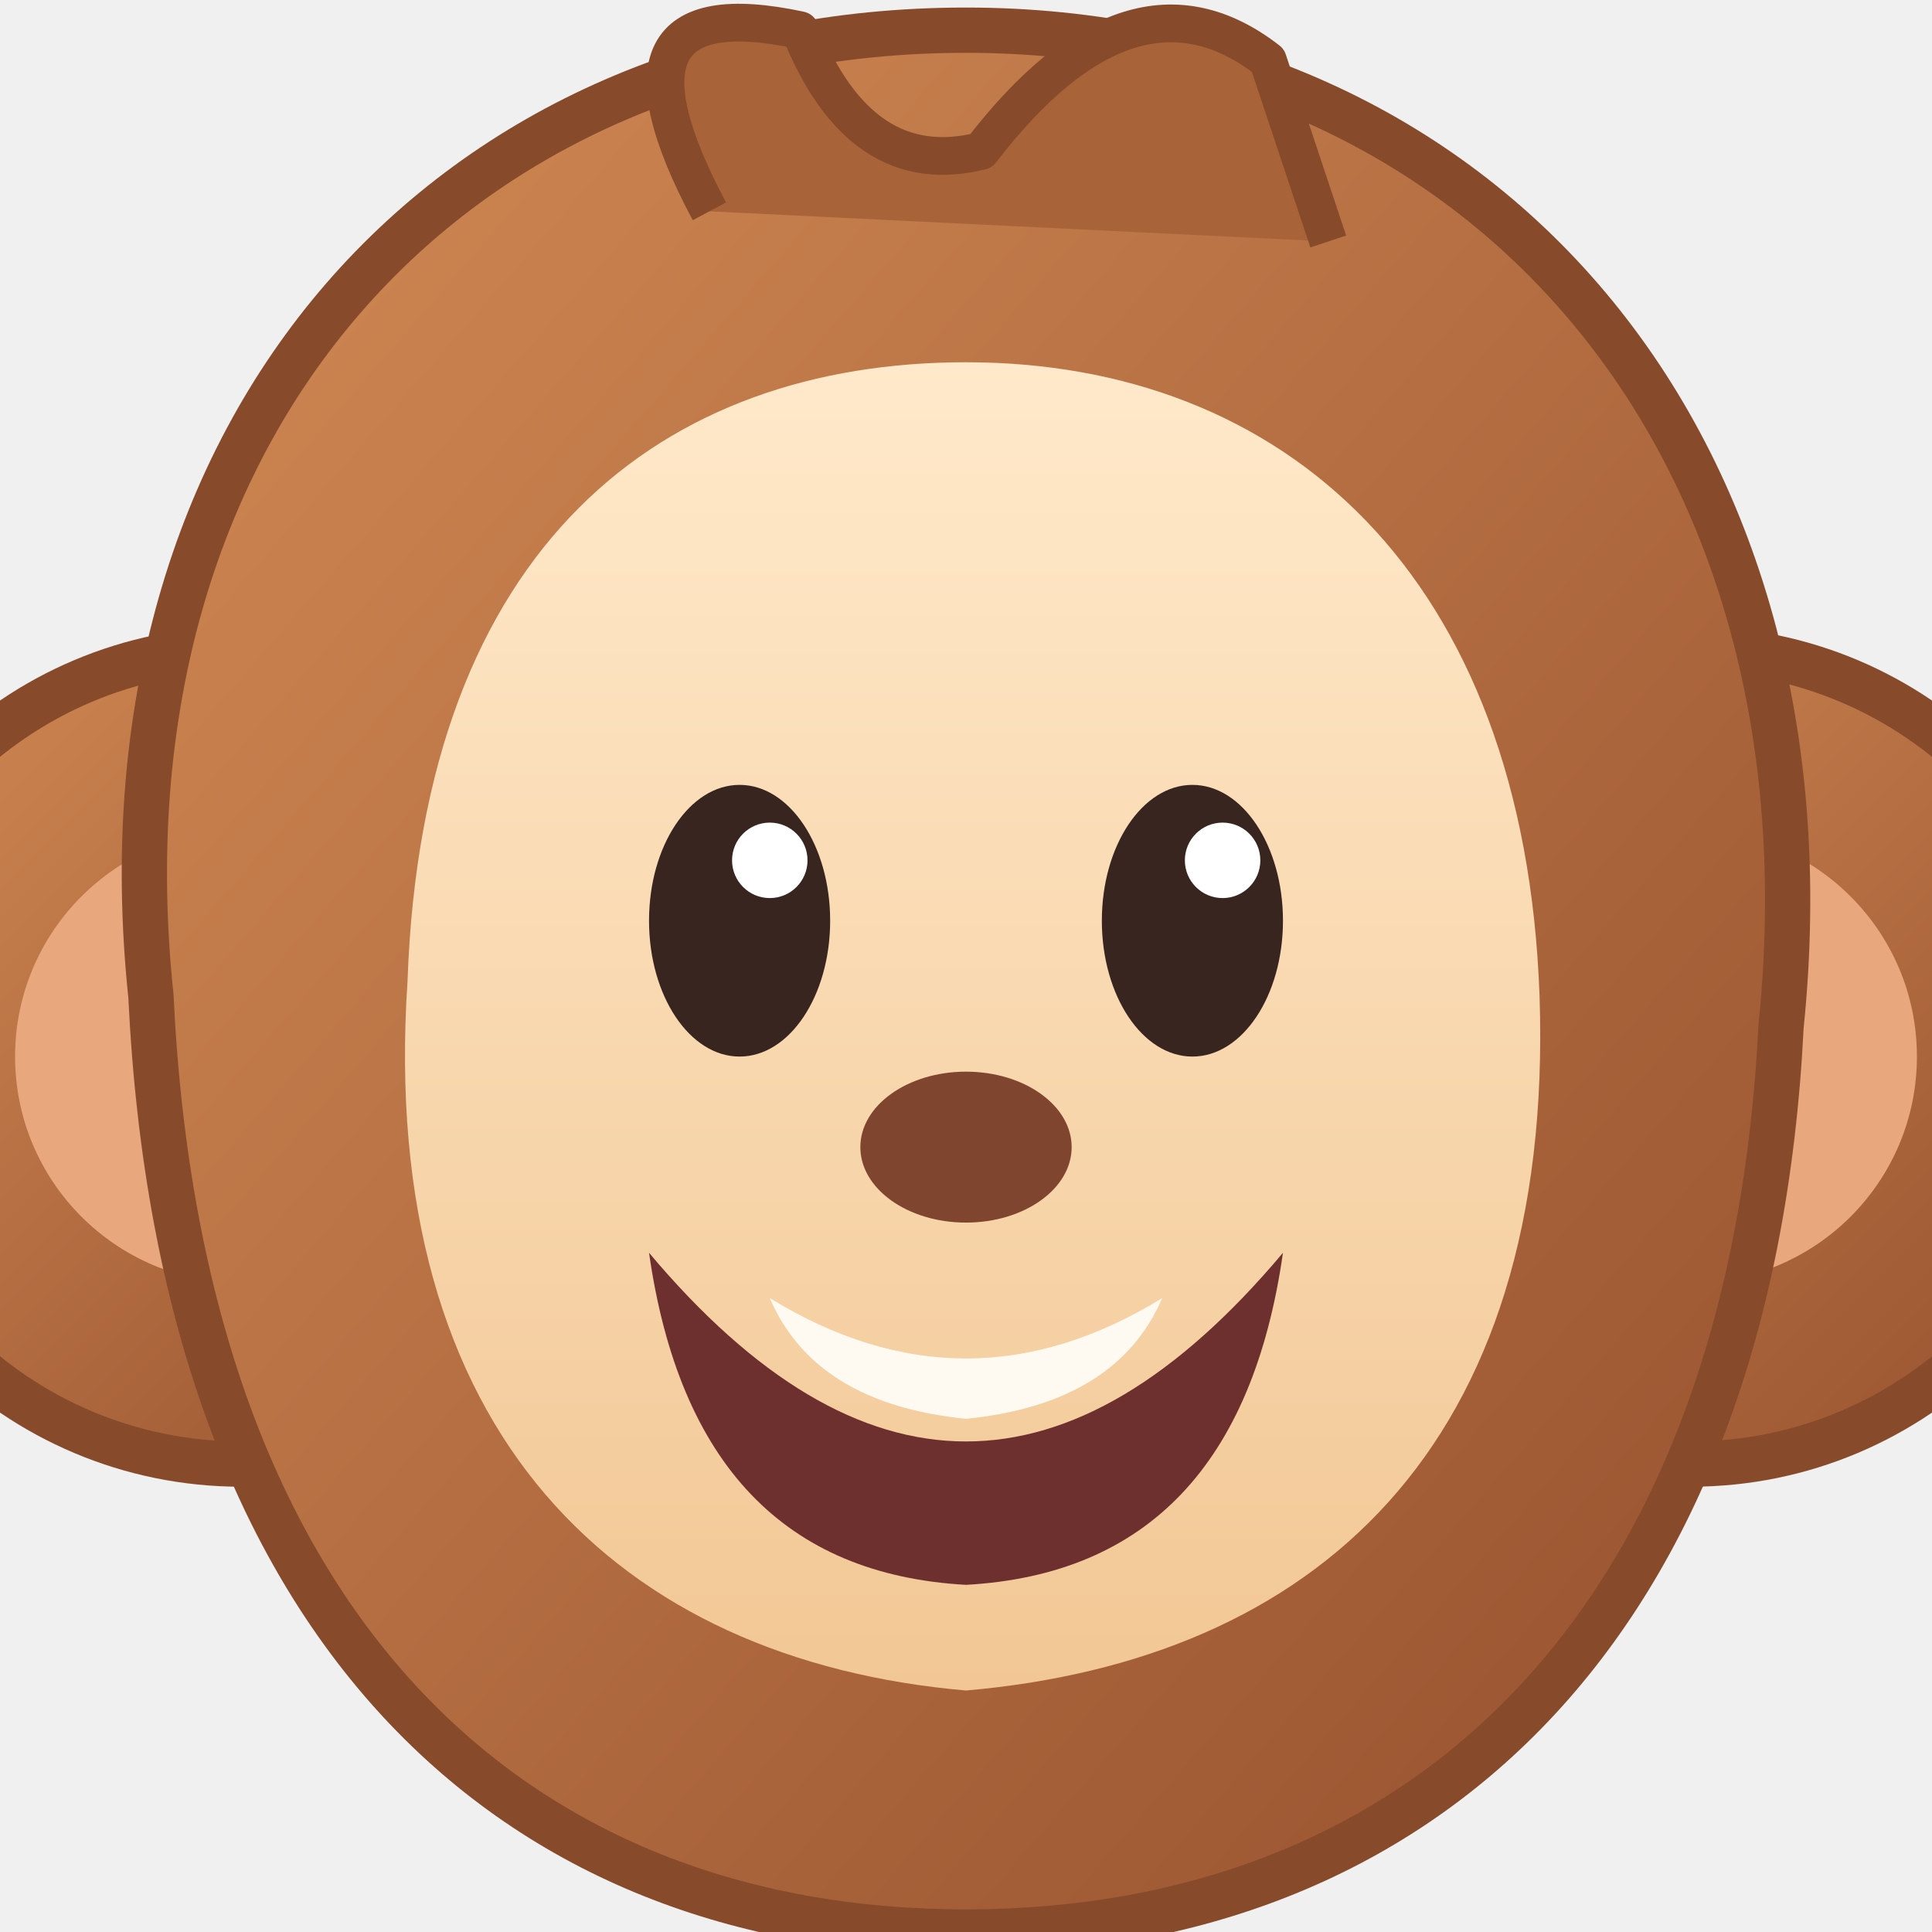
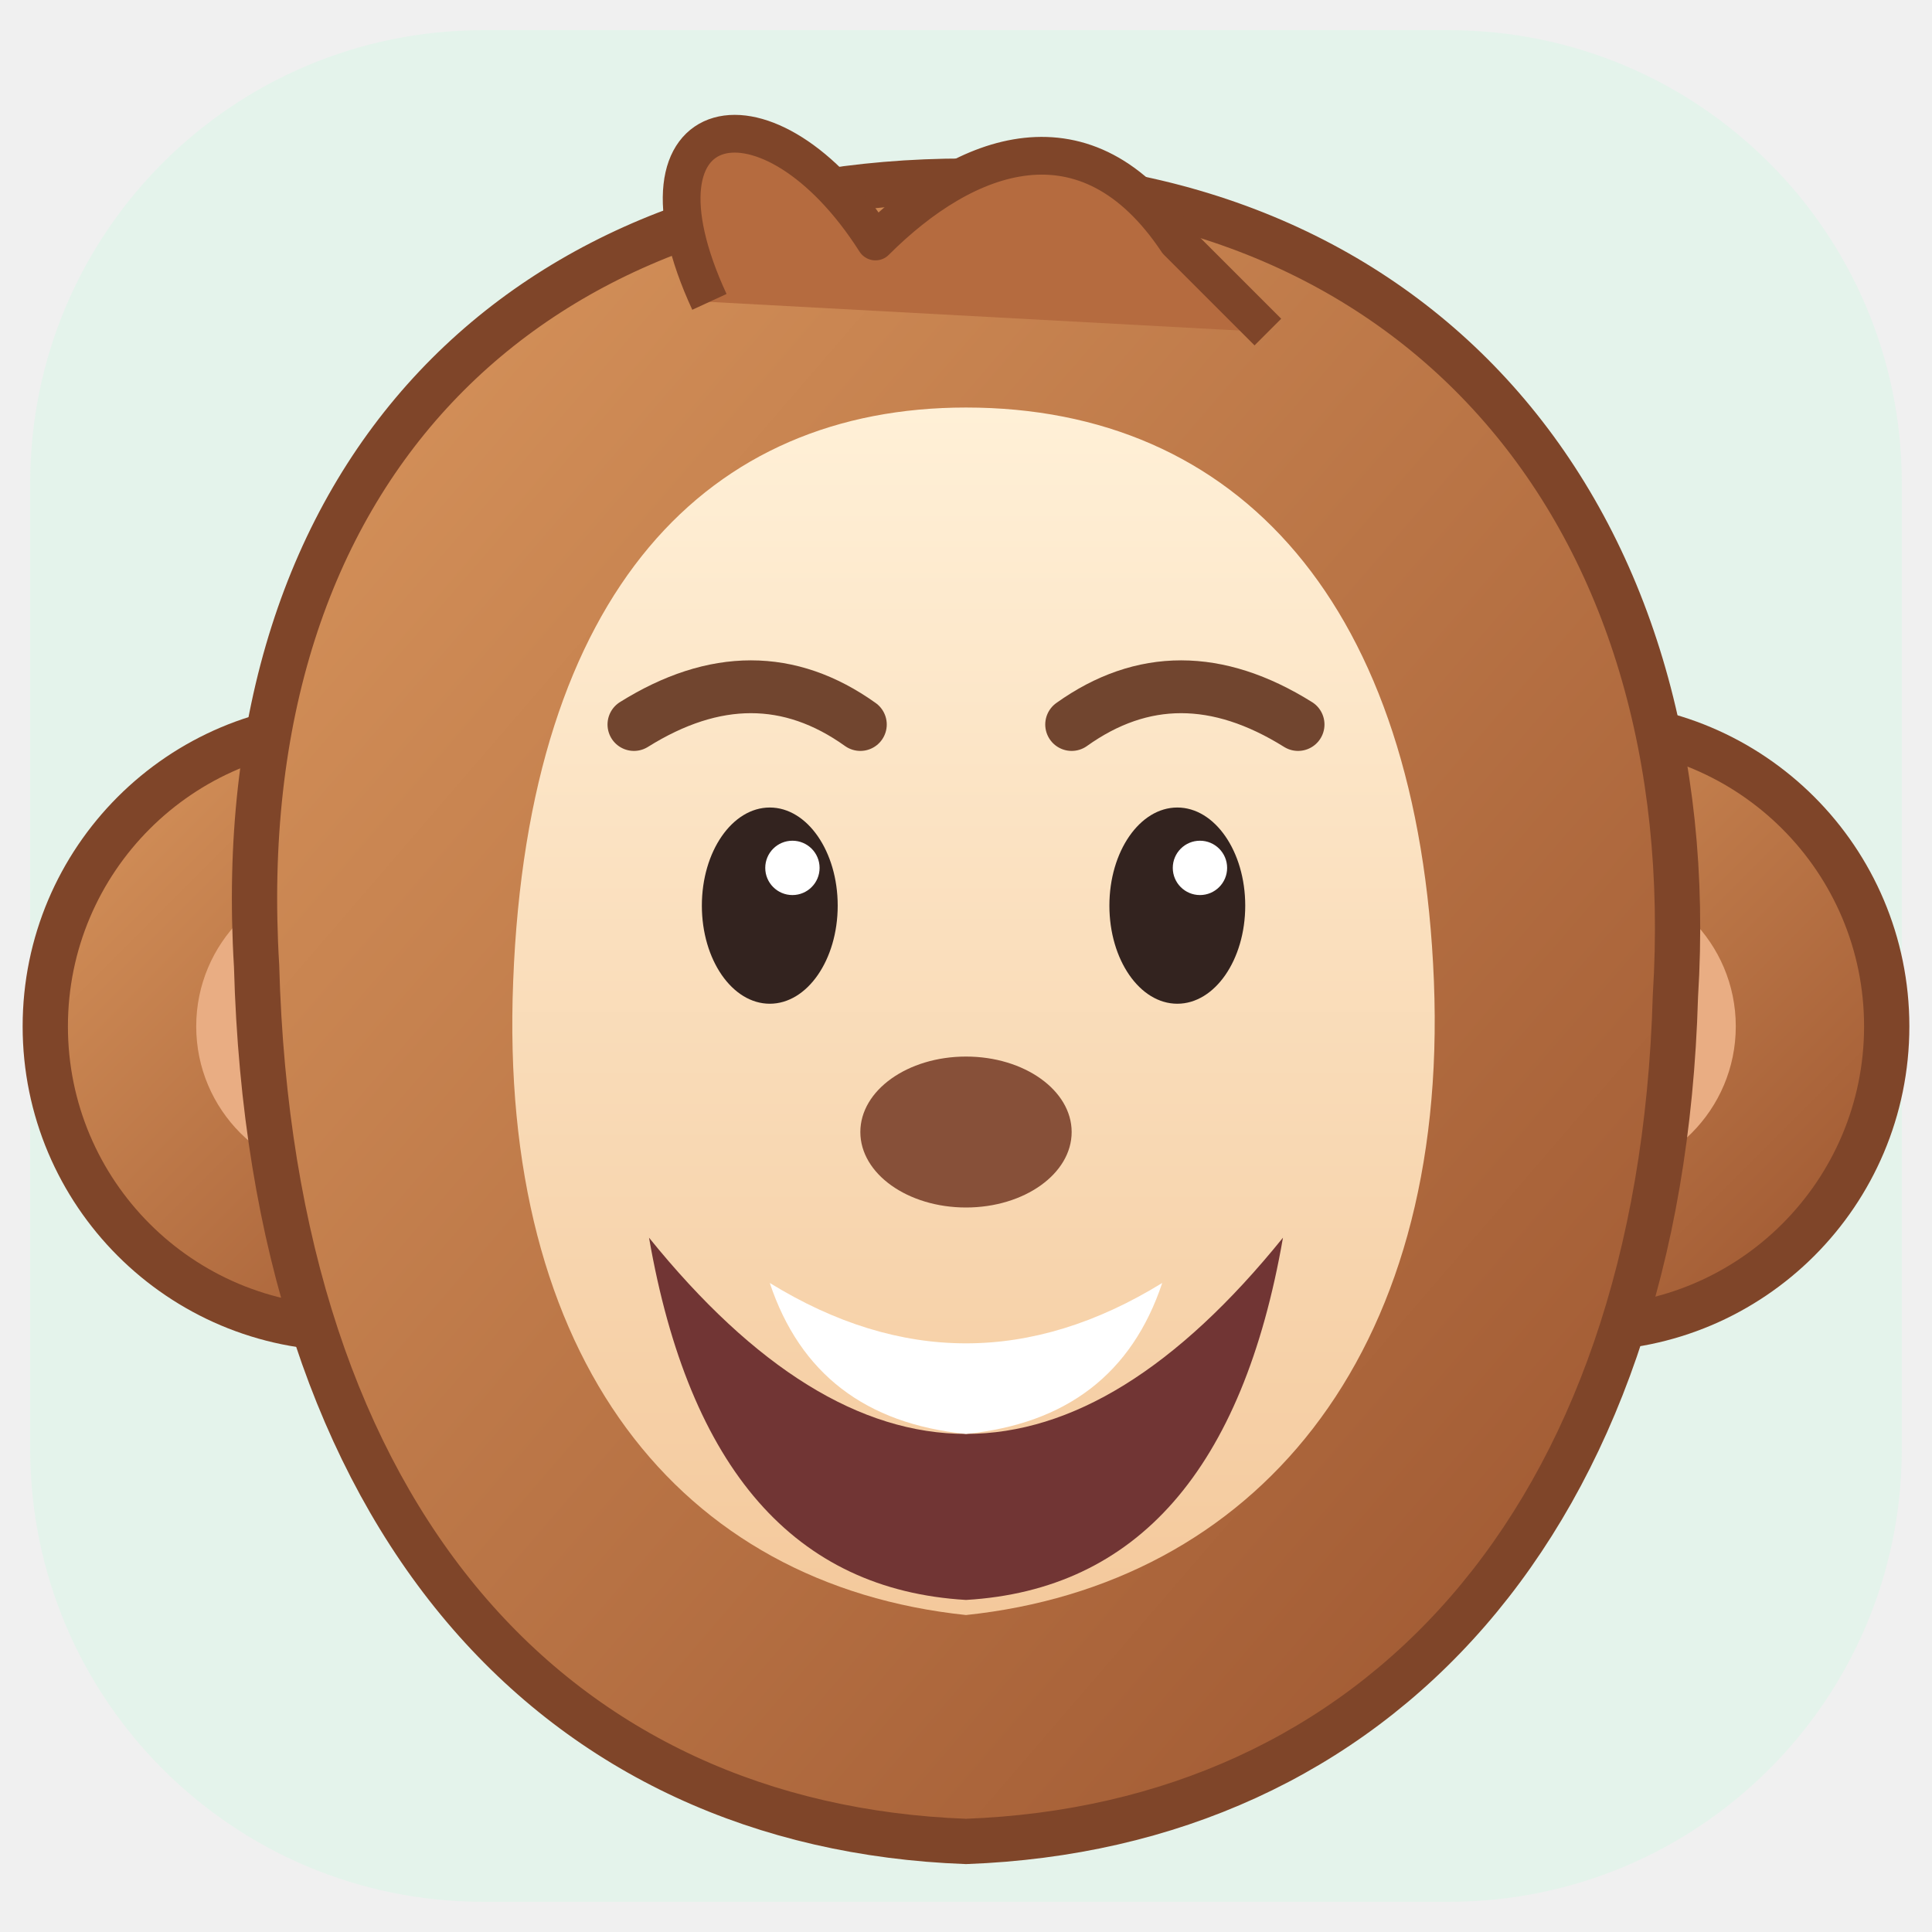
<svg xmlns="http://www.w3.org/2000/svg" viewBox="0 0 128 128">
  <defs>
    <linearGradient id="fur" x1="0" y1="0" x2="1" y2="1">
-       <stop offset="0" stop-color="#d28a54" />
-       <stop offset="1" stop-color="#95502e" />
+       <stop offset="0" stop-color="#D9965D" />
+       <stop offset="1" stop-color="#9B542F" />
    </linearGradient>
    <linearGradient id="face" x1="0" y1="0" x2="0" y2="1">
-       <stop offset="0" stop-color="#ffe9ca" />
-       <stop offset="1" stop-color="#f2c795" />
+       <stop offset="0" stop-color="#FFF0D7" />
+       <stop offset="1" stop-color="#F4C99C" />
    </linearGradient>
  </defs>
-   <circle cx="16" cy="70" r="27" fill="url(#fur)" stroke="#874b2b" stroke-width="3" />
-   <circle cx="112" cy="70" r="27" fill="url(#fur)" stroke="#874b2b" stroke-width="3" />
-   <circle cx="16" cy="70" r="15" fill="#e9a77e" />
-   <circle cx="112" cy="70" r="15" fill="#e9a77e" />
-   <path d="M10 66 C6 28 30 2 64 2 C98 2 122 29 118 68 C116 108 94 128 64 128 C34 128 12 108 10 66Z" fill="url(#fur)" stroke="#874b2b" stroke-width="3" />
-   <path d="M47 14 Q39 -1 53 2 Q57 12 65 10 Q75 -3 84 4 L88 16" fill="#a96339" stroke="#874b2b" stroke-width="2.5" stroke-linejoin="round" />
-   <path d="M27 65 C28 36 44 24 64 24 C85 24 101 38 102 66 C103 96 87 110 64 112 C41 110 25 95 27 65Z" fill="url(#face)" />
-   <ellipse cx="49" cy="61" rx="6" ry="9" fill="#38251f" />
-   <ellipse cx="79" cy="61" rx="6" ry="9" fill="#38251f" />
-   <circle cx="51" cy="57" r="2.5" fill="#fff" />
-   <circle cx="81" cy="57" r="2.5" fill="#fff" />
-   <ellipse cx="64" cy="76" rx="7" ry="5" fill="#80452f" />
-   <path d="M43 83 Q64 108 85 83 Q82 104 64 105 Q46 104 43 83Z" fill="#6e302e" />
-   <path d="M51 86 Q64 94 77 86 Q74 93 64 94 Q54 93 51 86Z" fill="#fffaf1" />
+   <rect x="2" y="2" width="124" height="124" rx="30" fill="#E4F3EB" />
+   <circle cx="23" cy="68" r="20" fill="url(#fur)" stroke="#7F4529" stroke-width="3" />
+   <circle cx="105" cy="68" r="20" fill="url(#fur)" stroke="#7F4529" stroke-width="3" />
+   <circle cx="23" cy="68" r="10" fill="#E9AD83" />
+   <circle cx="105" cy="68" r="10" fill="#E9AD83" />
+   <path d="M17 64 C15 31 35 12 64 12 C94 12 113 34 111 66 C110 101 91 121 64 122 C37 121 18 101 17 64Z" fill="url(#fur)" stroke="#7F4529" stroke-width="3" />
+   <path d="M47 20 C41 7 51 5 58 16 C64 10 72 7 78 16 L84 22" fill="#B56B3F" stroke="#7F4529" stroke-width="2.5" stroke-linejoin="round" />
+   <path d="M34 65 C35 39 47 27 64 27 C82 27 94 40 95 65 C96 90 83 105 64 107 C45 105 33 90 34 65Z" fill="url(#face)" />
+   <path d="M42 48 Q50 43 57 48" fill="none" stroke="#71452F" stroke-width="3.5" stroke-linecap="round" />
+   <path d="M71 48 Q78 43 86 48" fill="none" stroke="#71452F" stroke-width="3.5" stroke-linecap="round" />
+   <ellipse cx="51" cy="60" rx="4.5" ry="6.5" fill="#33231F" />
+   <ellipse cx="78" cy="60" rx="4.5" ry="6.5" fill="#33231F" />
+   <circle cx="52.5" cy="57.5" r="1.8" fill="#FFFFFF" />
+   <circle cx="79.5" cy="57.5" r="1.8" fill="#FFFFFF" />
+   <ellipse cx="64" cy="75" rx="7" ry="5" fill="#875039" />
+   <path d="M43 82 Q64 108 85 82 Q81 105 64 106 Q47 105 43 82Z" fill="#713534" />
+   <path d="M51 85 Q64 93 77 85 Q74 94 64 95 Q54 94 51 85Z" fill="#FFFFFF" />
</svg>
